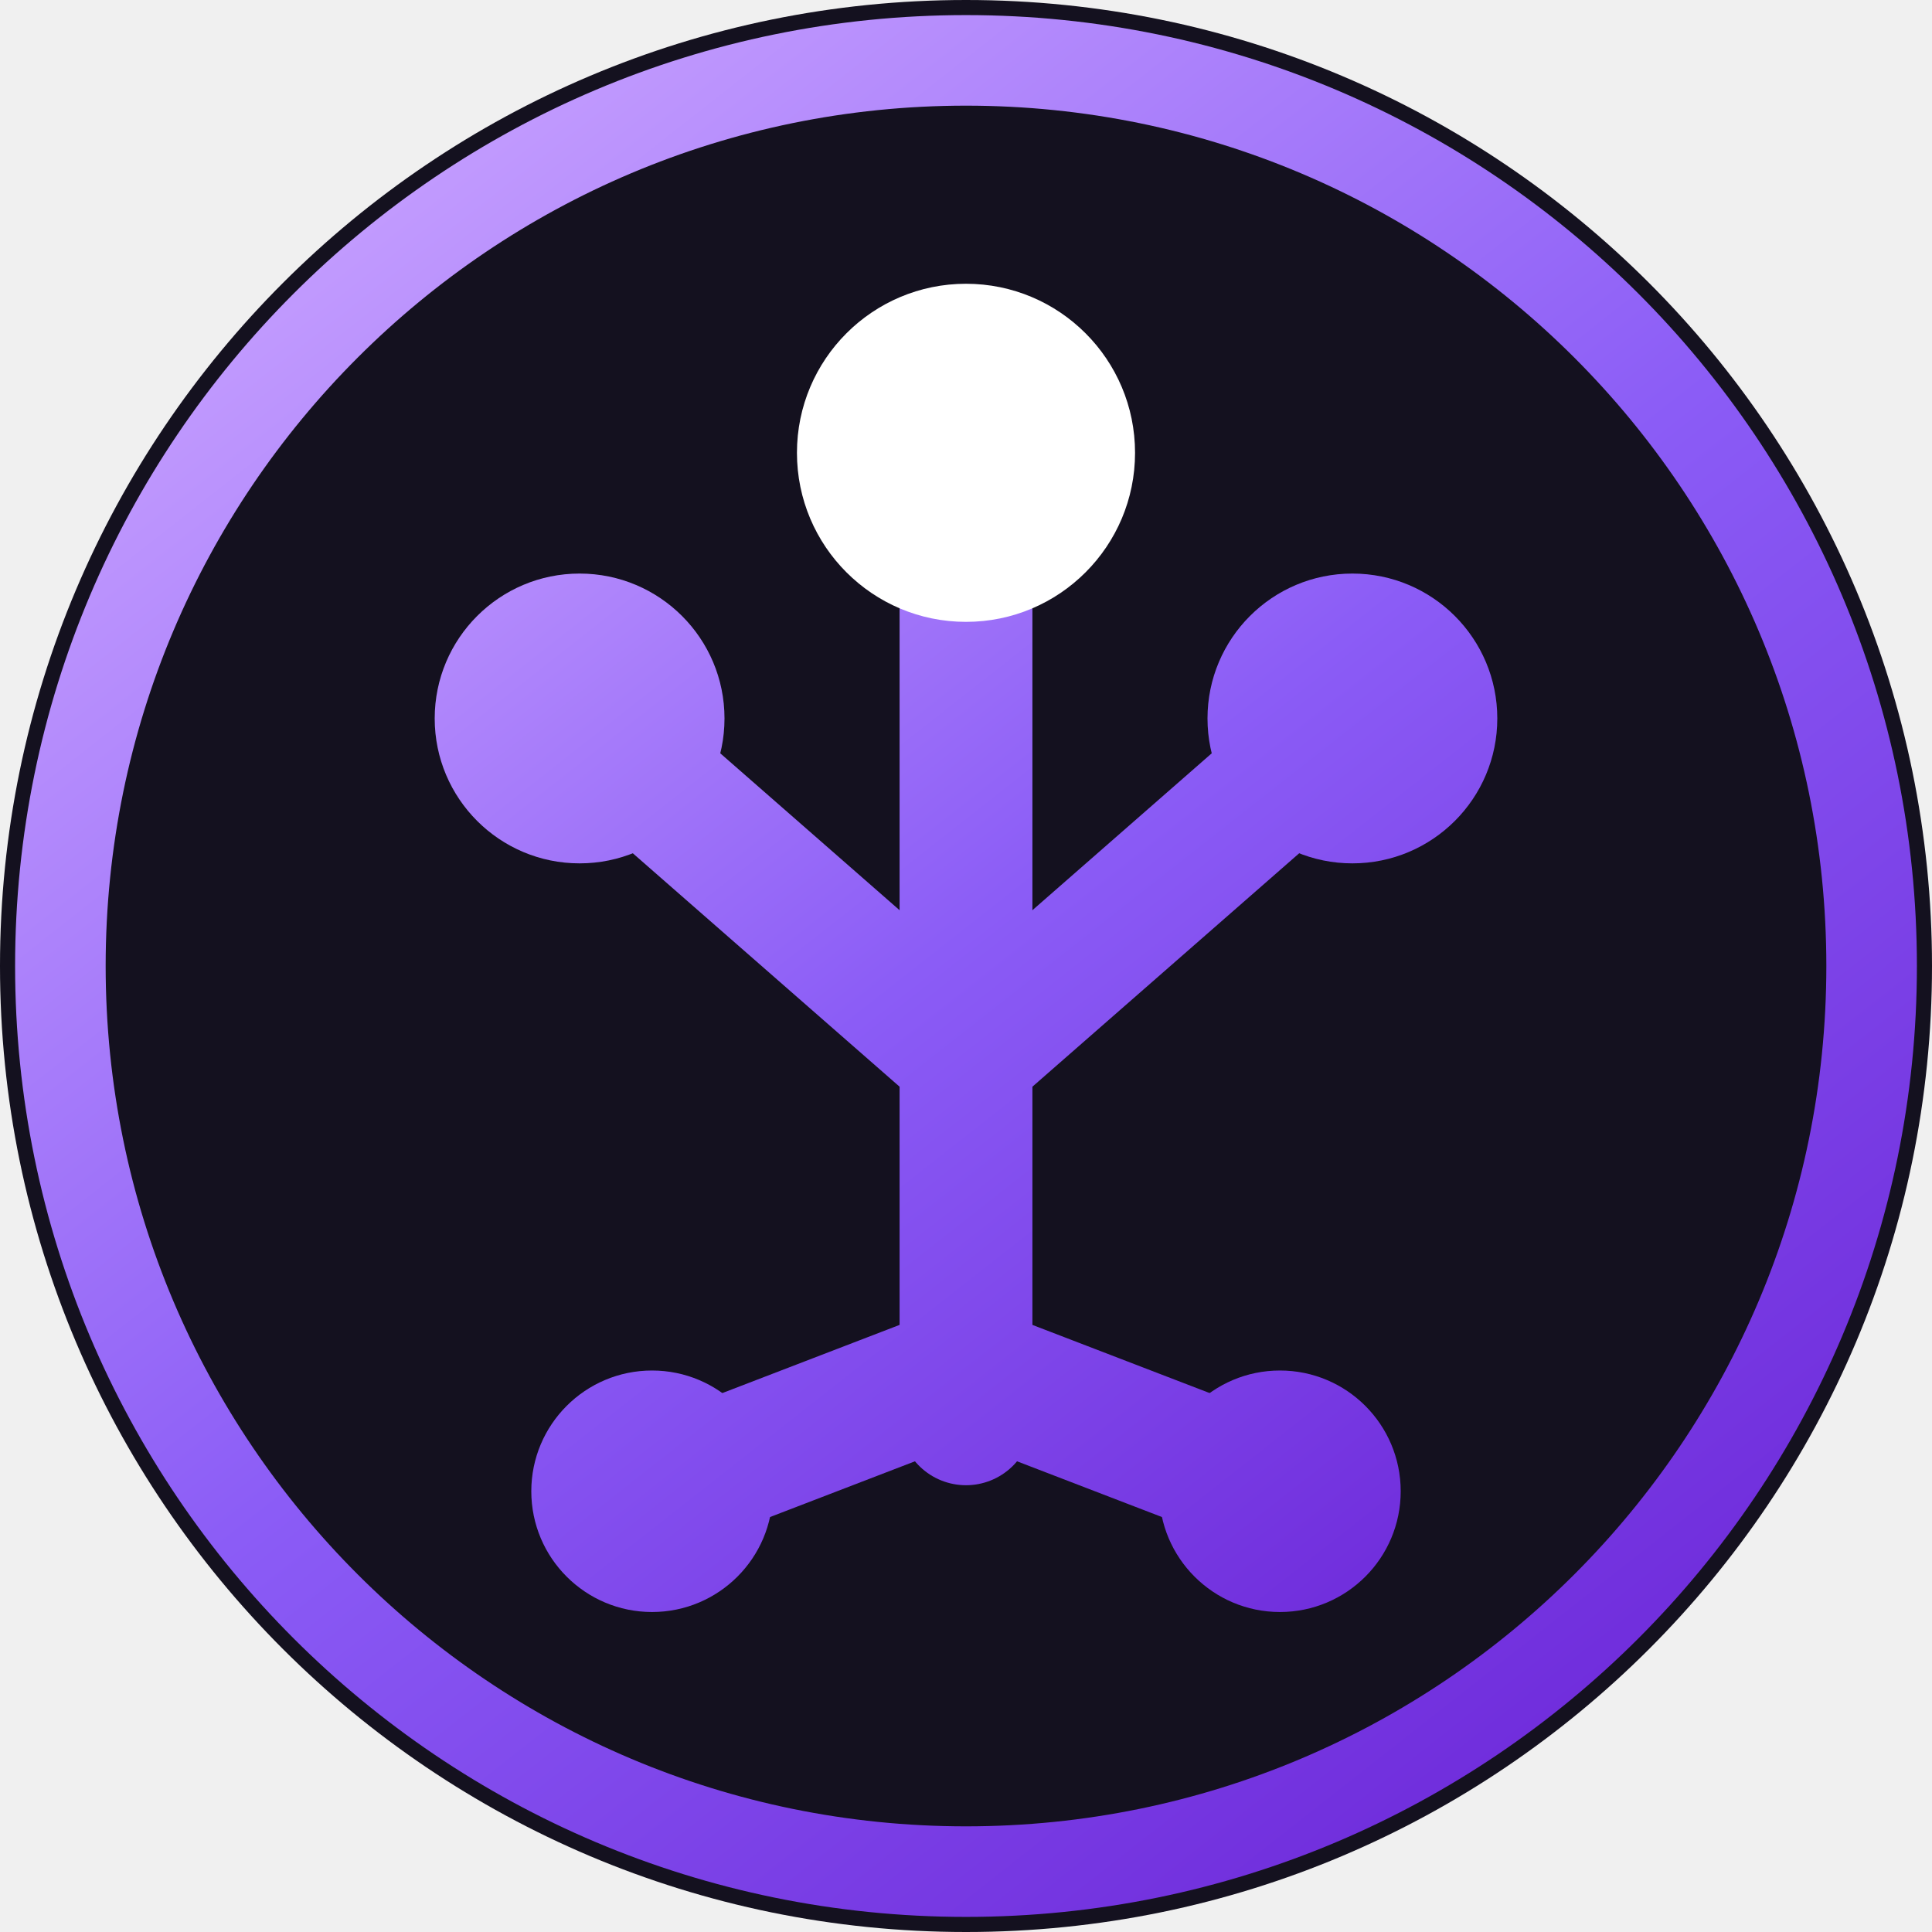
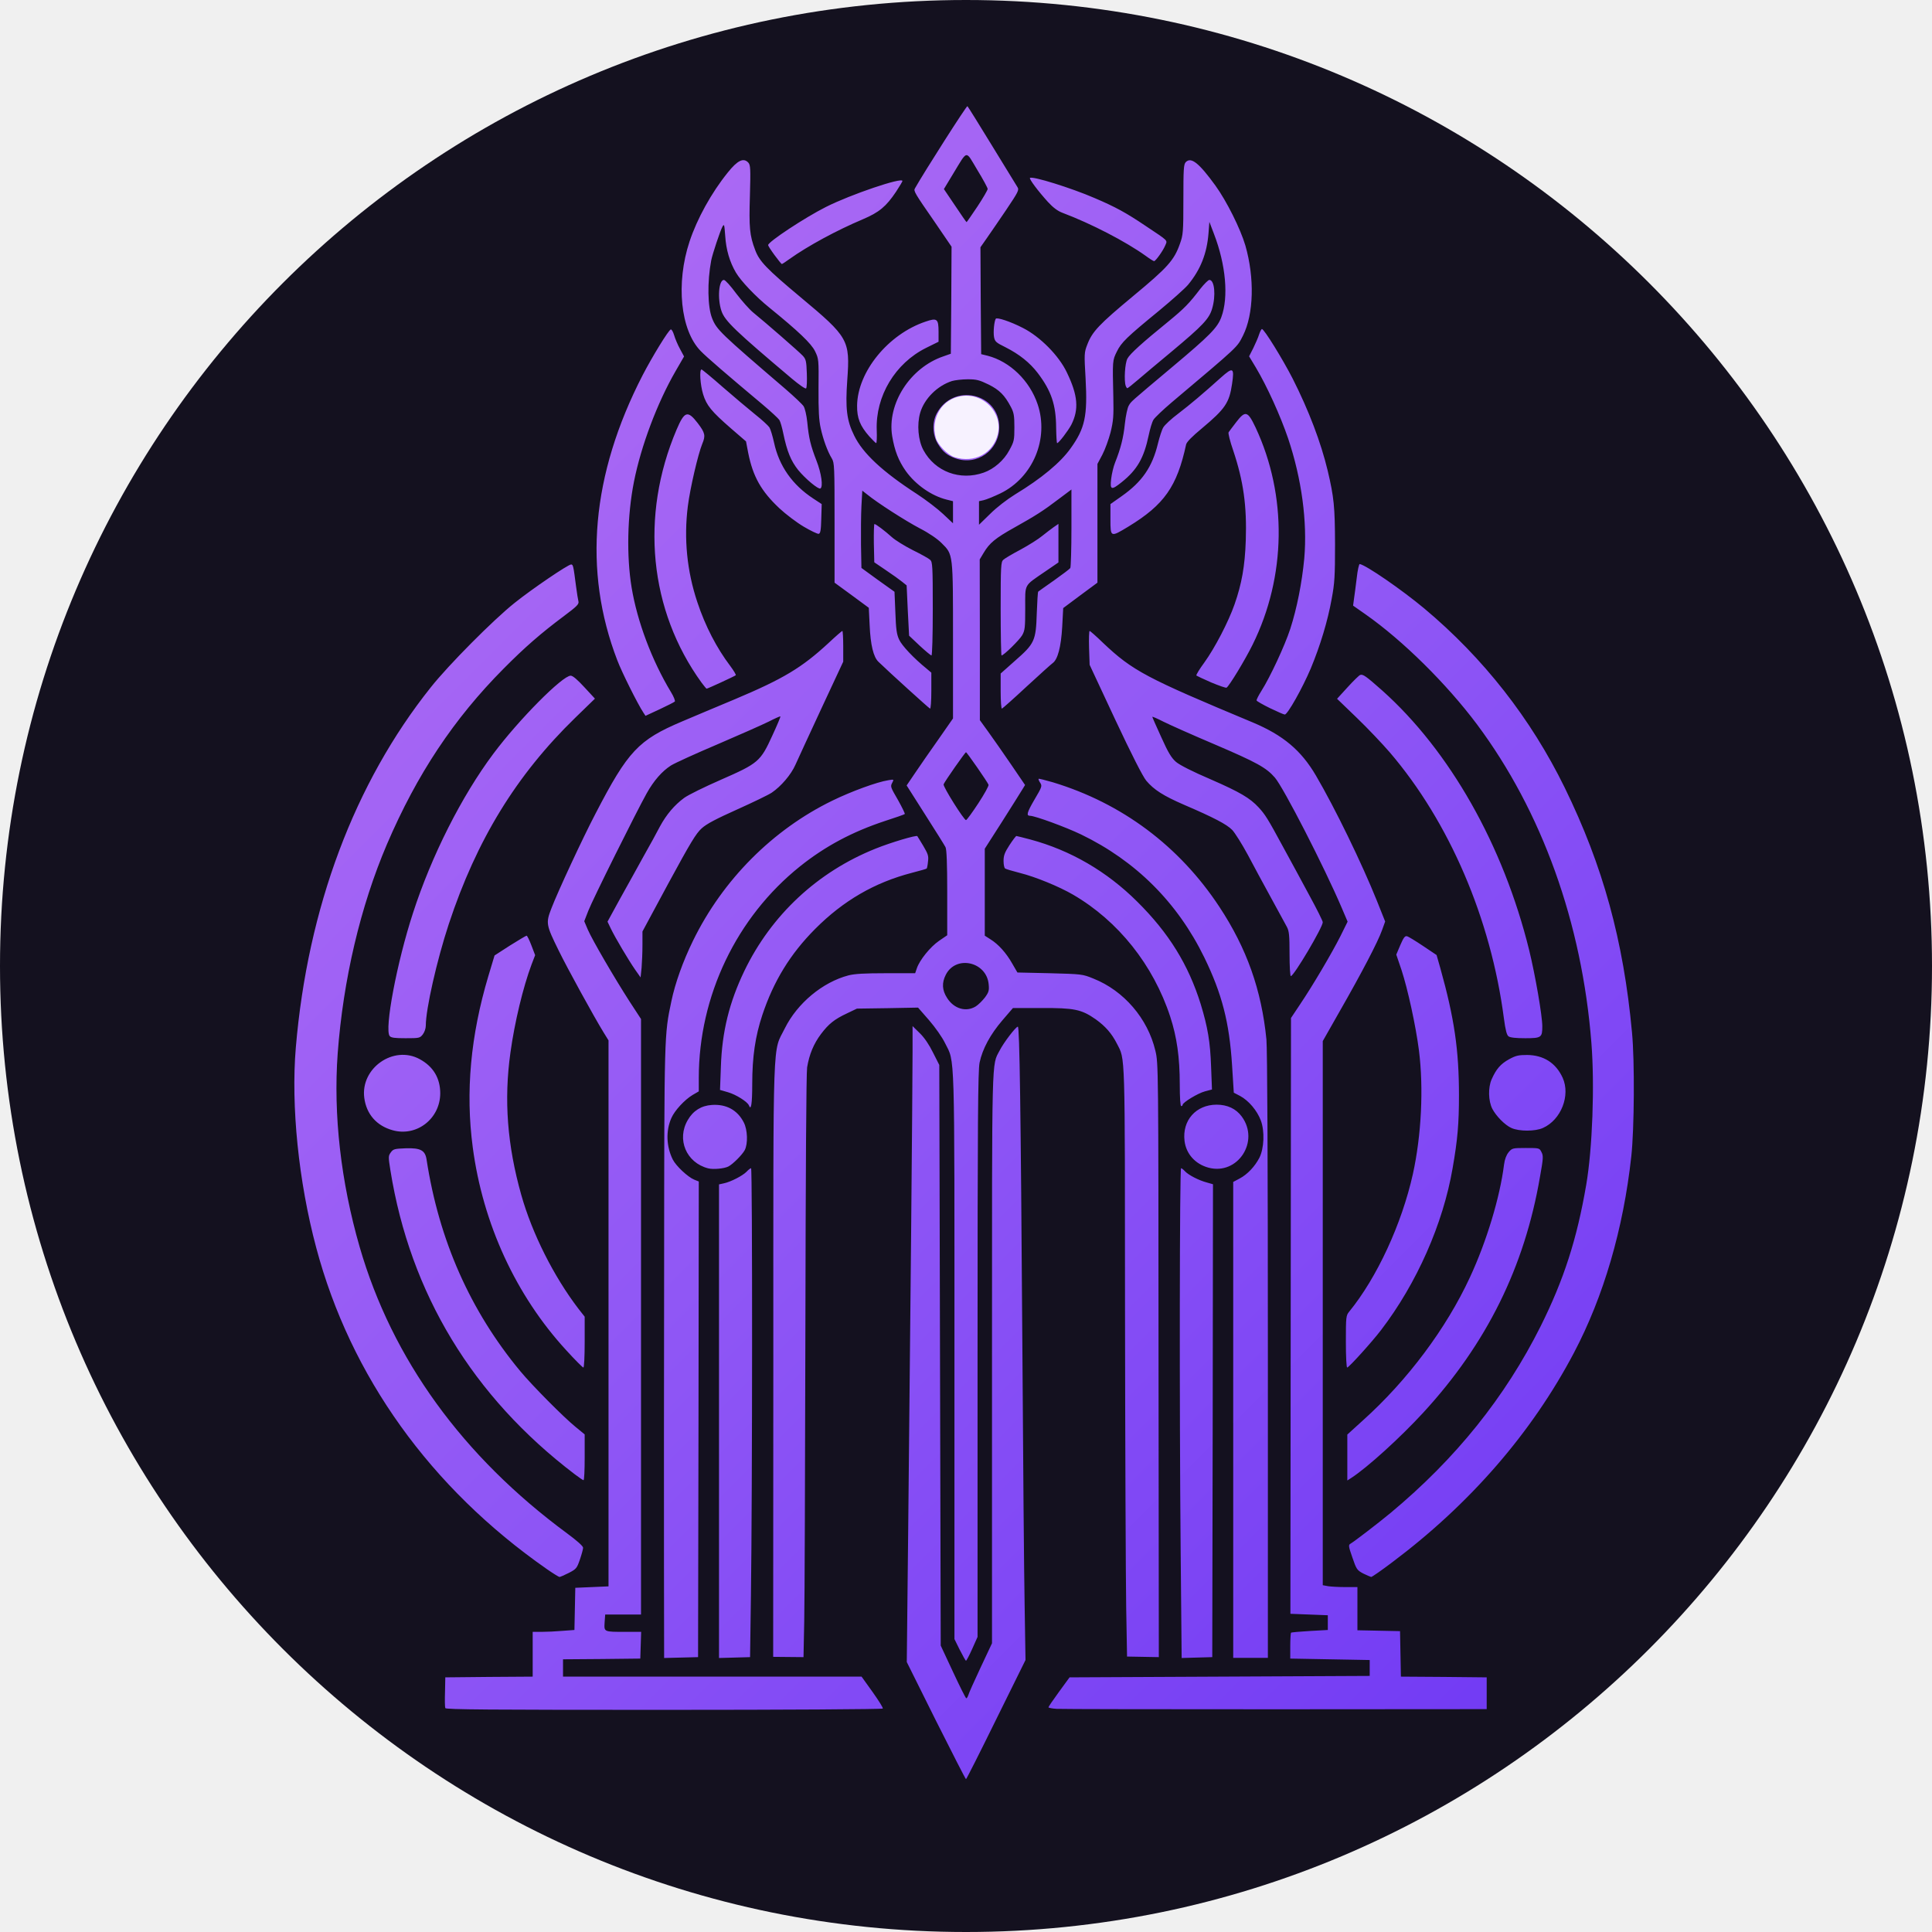
<svg xmlns="http://www.w3.org/2000/svg" viewBox="0 0 64 64" width="64" height="64">
-   <defs>
-     <linearGradient id="g" x1="10" y1="4" x2="54" y2="60" gradientUnits="userSpaceOnUse">
-       <stop offset="0" stop-color="#c8a2ff" />
-       <stop offset=".5" stop-color="#8b5cf6" />
-       <stop offset="1" stop-color="#6d28d9" />
-     </linearGradient>
-   </defs>
  <circle cx="32" cy="32" r="32" fill="#14111f" />
-   <circle cx="32" cy="32" r="30" fill="none" stroke="url(#g)" stroke-width="3" />
-   <g transform="translate(6.4 5.4) scale(.8)">
-     <g fill="none" stroke="url(#g)" stroke-width="5.5" stroke-linecap="round" stroke-linejoin="round">
-       <path d="M32 13V52" />
-       <path d="M32 37L16 23" />
-       <path d="M32 37L48 23" />
-       <path d="M32 50L19 55" />
-       <path d="M32 50L45 55" />
-     </g>
-     <circle cx="16" cy="23" r="6" fill="url(#g)" />
-     <circle cx="48" cy="23" r="6" fill="url(#g)" />
-     <circle cx="19" cy="55" r="5" fill="url(#g)" />
-     <circle cx="45" cy="55" r="5" fill="url(#g)" />
-     <circle cx="32" cy="12" r="7" fill="#ffffff" />
-   </g>
+   <svg x="2" y="2" width="60" height="60" viewBox="0 0 1254 1254">
+     <defs>
+       <linearGradient id="g" x1="0" y1="0" x2="1254" y2="1254" gradientUnits="userSpaceOnUse">
+         <stop offset="0.1" stop-color="#b46ff4" />
+         <stop offset="0.5" stop-color="#9158f5" />
+         <stop offset="0.9" stop-color="#6e37f4" />
+       </linearGradient>
+     </defs>
+     <path d="M606.2 1149.5L586.0 1108.9L587.0 1015.2C588.3 894.1 590.0 709.6 590.0 686.5L590.0 668.6L595.0 673.5C598.2 676.6 601.5 681.5 604.2 687.0L608.5 695.5L609.0 896.5L609.5 1097.5L618.0 1115.7C622.7 1125.8 626.8 1134.0 627.2 1134.0C627.6 1134.0 628.2 1133.0 628.6 1131.8C628.9 1130.5 632.8 1121.9 637.1 1112.7L645.0 1095.9L645.0 898.2C645.0 684.9 644.7 696.2 650.3 685.5C653.1 680.0 661.5 669.0 662.9 669.0C664.1 669.0 664.9 724.9 666.0 886.5C666.5 966.8 667.2 1049.4 667.6 1070.0L668.2 1107.5L647.8 1148.8C636.7 1171.4 627.3 1190.0 627.0 1190.0C626.7 1190.0 617.4 1171.8 606.2 1149.5ZM266.5 1140.8C266.2 1140.1 266.1 1135.0 266.3 1129.5L266.5 1119.5L296.8 1119.2L327.0 1119.0L327.0 1103.5L327.0 1088.0L333.2 1088.0C336.7 1088.0 343.2 1087.7 347.7 1087.3L355.9 1086.7L356.2 1072.1L356.5 1057.5L368.0 1057.0L379.5 1056.5L379.5 867.5L379.5 678.5L376.1 673.0C369.4 662.1 350.8 628.2 345.0 616.3C336.2 598.4 336.0 597.3 340.0 587.0C344.4 575.5 361.5 538.7 370.5 521.5C393.0 478.1 400.2 470.5 430.4 457.7C438.1 454.4 454.6 447.5 467.0 442.3C500.7 428.1 513.4 420.4 531.7 403.5C536.7 398.8 541.1 395.0 541.4 395.0C541.7 395.0 542.0 399.8 542.0 405.7L542.0 416.3L526.8 448.9C518.5 466.8 510.4 484.3 508.9 487.7C505.9 494.5 499.0 502.6 492.5 507.0C490.3 508.5 479.5 513.7 468.6 518.6C453.9 525.2 447.4 528.6 444.0 531.7C440.1 535.2 436.3 541.5 421.1 569.5L403.0 603.1L403.0 612.3C403.0 617.4 402.7 624.5 402.4 628.2L401.7 634.9L397.9 629.5C393.4 623.0 384.1 607.4 381.0 600.9L378.8 596.3L387.5 580.4C392.4 571.7 399.7 558.4 403.8 551.0C408.0 543.6 413.1 534.3 415.1 530.4C419.6 522.1 425.2 515.5 431.9 510.6C434.6 508.6 446.0 503.0 457.2 498.1C483.2 486.7 484.7 485.5 492.9 467.5C496.2 460.4 498.7 454.4 498.5 454.2C498.3 454.0 494.7 455.6 490.4 457.8C486.0 460.0 470.1 467.0 455.0 473.5C439.9 479.9 425.4 486.5 422.7 488.2C416.6 492.1 410.8 498.7 405.9 507.5C399.0 519.8 368.4 581.2 365.5 588.8L362.7 596.0L365.2 601.9C368.4 609.2 383.6 635.3 394.1 651.6L402.0 663.7L402.0 869.8L402.0 1076.0L389.6 1076.0L377.2 1076.0L376.8 1081.5C376.4 1088.1 376.2 1088.0 391.3 1088.0L402.1 1088.0L401.8 1097.2L401.5 1106.5L374.8 1106.8L348.0 1107.0L348.0 1113.0L348.0 1119.0L451.3 1119.0L554.7 1119.0L562.3 1129.6C566.5 1135.5 569.7 1140.6 569.4 1141.1C569.2 1141.6 501.0 1142.0 417.9 1142.0C297.0 1142.0 266.9 1141.8 266.5 1140.8ZM689.8 1141.3C686.6 1141.1 684.0 1140.6 684.1 1140.2C684.1 1139.8 687.4 1135.0 691.4 1129.5L698.7 1119.5L802.6 1119.0L906.5 1118.5L906.5 1113.0L906.5 1107.5L879.0 1107.0L851.5 1106.5L851.5 1097.8C851.5 1093.0 851.8 1088.9 852.0 1088.6C852.3 1088.3 858.2 1087.8 865.0 1087.4L877.5 1086.7L877.5 1081.6L877.5 1076.5L864.5 1076.0L851.6 1075.5L851.8 869.2L852.0 663.0L858.2 653.7C867.1 640.5 880.3 618.1 886.2 606.4L891.2 596.3L887.2 586.9C875.1 558.5 846.7 503.2 840.8 496.5C834.8 489.6 828.2 486.0 799.0 473.5C783.9 467.1 768.0 460.0 763.8 457.9C759.5 455.7 756.0 454.2 756.0 454.5C756.0 454.8 758.8 461.2 762.2 468.6C767.0 479.3 769.2 482.9 772.4 485.7C775.0 487.9 783.8 492.4 796.7 497.9C816.6 506.6 823.6 510.7 829.6 517.2C834.1 522.1 835.8 524.7 846.5 544.5C851.9 554.4 860.3 569.8 865.1 578.8C870.0 587.8 874.0 595.8 874.0 596.7C874.0 600.2 854.0 634.0 851.9 634.0C851.4 634.0 851.0 627.1 851.0 618.7C851.0 605.8 850.7 602.9 849.2 600.0C848.2 598.1 843.3 589.1 838.3 580.0C833.3 570.9 826.0 557.4 822.1 550.0C818.1 542.6 813.2 534.8 811.3 532.8C807.5 528.9 798.5 524.2 778.0 515.4C763.7 509.2 757.1 505.0 751.8 498.7C749.4 495.8 741.7 480.7 730.3 456.4L712.6 418.5L712.2 406.8C712.0 400.3 712.2 395.0 712.6 395.0C712.9 395.0 717.2 398.7 721.9 403.3C742.4 422.7 751.8 427.6 825.6 458.4C846.5 467.2 859.0 477.6 869.3 495.2C882.5 517.7 901.1 556.0 911.5 581.9L917.2 596.2L915.0 602.3C912.1 610.4 901.2 631.3 886.1 657.7L874.0 679.0L874.0 867.4L874.0 1055.7L877.8 1056.4C879.8 1056.7 885.2 1057.0 889.8 1057.0L898.0 1057.0L898.0 1072.0L898.0 1086.9L912.8 1087.2L927.5 1087.5L927.8 1103.2L928.1 1119.0L957.8 1119.2L987.5 1119.5L987.5 1130.5L987.5 1141.5L841.5 1141.6C761.2 1141.6 692.9 1141.5 689.8 1141.3ZM622.7 1100.5L619.0 1093.0L619.0 897.2C619.0 680.9 619.4 694.3 612.5 680.4C610.5 676.3 605.8 669.6 601.4 664.5L593.8 655.8L572.6 656.2L551.5 656.5L544.8 659.7C535.8 663.9 531.9 667.1 526.6 674.1C521.5 680.9 518.5 688.2 517.0 697.2C516.4 701.2 516.0 768.7 515.8 880.0C515.6 977.1 515.3 1067.5 515.0 1081.0L514.5 1105.5L504.0 1105.4L493.5 1105.3L493.6 899.9C493.6 668.3 493.0 687.6 501.6 670.1C510.2 652.8 527.7 638.2 545.6 633.5C549.9 632.4 556.7 632.0 571.6 632.0L591.8 632.0L593.0 628.5C594.9 622.9 602.2 613.8 608.3 609.6L614.0 605.7L614.0 576.3C614.0 555.9 613.6 546.2 612.8 544.7C612.2 543.5 605.9 533.4 598.8 522.3L585.9 502.0L591.8 493.3C595.1 488.4 602.3 478.0 607.9 470.1L618.0 455.6L618.0 402.0C618.0 340.9 618.2 342.3 610.1 334.2C607.2 331.3 601.6 327.4 595.0 324.0C585.3 318.9 565.7 306.4 558.4 300.4L555.2 297.9L554.6 308.7C554.3 314.6 554.2 326.7 554.3 335.5L554.6 351.4L566.0 359.7L577.5 367.9L578.1 382.2C578.5 393.7 579.0 397.4 580.7 401.0C582.5 405.1 590.9 414.0 599.8 421.2L603.0 423.9L603.0 436.5C603.0 443.6 602.6 449.0 602.1 448.8C601.4 448.6 573.6 423.4 566.4 416.4C562.9 413.1 560.9 404.7 560.3 391.2L559.7 379.0L547.9 370.3L536.0 361.6L536.0 320.2C536.0 281.1 535.9 278.6 534.1 275.6C531.2 270.9 528.1 262.5 526.4 254.6C525.2 249.3 524.8 242.3 524.9 227.1C525.1 207.0 525.0 206.6 522.5 201.4C519.9 196.0 510.8 187.4 491.0 171.3C481.3 163.5 471.1 152.7 467.7 146.9C463.4 139.6 460.9 131.1 460.3 121.6C459.7 113.6 459.6 113.0 458.4 115.1C456.8 118.0 451.4 134.3 450.6 138.5C447.8 153.3 448.1 170.7 451.2 178.5C454.4 186.5 456.7 188.7 502.2 227.7C508.1 232.8 513.7 238.1 514.6 239.5C515.5 241.0 516.6 245.6 517.1 250.4C518.2 261.7 519.4 266.6 523.5 277.2C526.9 285.9 528.2 295.2 526.2 296.4C524.8 297.2 515.8 289.7 510.8 283.6C505.8 277.3 503.1 270.8 500.5 258.3C499.7 254.3 498.5 250.1 497.8 249.0C497.1 247.9 491.8 243.0 486.1 238.2C462.1 218.1 447.2 205.3 443.3 201.2C429.3 186.9 426.0 154.4 435.6 125.4C440.8 109.7 450.7 91.7 462.1 77.6C468.8 69.2 473.0 67.2 476.3 70.8C477.8 72.5 477.9 75.0 477.4 93.6C476.7 115.7 477.2 121.2 481.0 131.2C483.9 139.1 488.9 144.3 512.5 164.0C545.7 191.7 546.8 193.6 544.8 221.3C543.4 241.0 544.4 249.3 549.6 259.8C555.6 272.1 569.1 284.7 593.0 300.2C599.3 304.3 607.5 310.6 611.2 314.1L618.0 320.5L618.0 312.9L618.0 305.2L613.6 304.1C603.1 301.5 592.1 293.8 585.3 284.3C580.3 277.2 577.6 270.3 575.9 260.2C572.2 237.8 588.3 212.7 611.4 204.9L616.5 203.1L616.8 166.0L617.0 129.0L605.2 111.7C591.6 92.1 590.6 90.4 591.6 88.7C597.9 77.5 627.5 31.1 628.0 31.7C628.4 32.1 636.1 44.4 645.0 59.0C653.9 73.6 661.9 86.5 662.6 87.7C663.9 89.7 663.3 90.9 654.7 103.7C649.5 111.3 643.5 120.2 641.2 123.4L637.0 129.4L637.2 166.4L637.5 203.4L642.0 204.5C657.4 208.5 671.1 221.7 676.6 238.1C684.6 261.9 673.4 288.8 650.8 299.8C646.2 302.0 641.0 304.1 639.2 304.5L636.0 305.2L636.0 313.3L636.0 321.5L643.8 313.9C648.2 309.5 655.5 303.9 661.0 300.5C679.3 289.4 692.5 278.4 699.5 268.5C709.4 254.7 711.2 246.2 709.8 220.4C708.8 203.2 708.8 202.3 711.0 196.7C714.4 187.8 719.1 182.8 742.7 163.2C766.6 143.4 771.1 138.4 775.1 127.0C777.3 120.9 777.5 119.0 777.5 96.3C777.5 75.0 777.7 71.9 779.2 70.4C782.9 66.7 788.3 71.0 799.7 86.7C807.5 97.5 817.0 116.6 820.4 128.1C826.9 150.7 826.2 175.7 818.8 190.5C814.5 198.9 816.7 196.9 769.4 236.8C763.4 241.9 757.7 247.3 756.8 248.8C755.8 250.4 754.4 255.2 753.5 259.5C750.2 275.3 745.5 283.5 734.7 292.1C727.6 297.8 726.6 297.4 727.5 289.8C727.9 286.3 729.1 281.2 730.2 278.5C734.1 268.7 736.0 261.3 737.0 251.5C737.6 246.0 738.8 240.4 739.7 239.0C741.5 236.0 739.9 237.4 769.3 212.7C795.9 190.4 801.1 185.1 803.8 177.7C808.9 163.9 806.9 141.5 798.7 120.2L795.5 111.8L794.9 119.7C793.8 133.7 789.4 144.9 780.7 155.4C778.5 158.0 769.5 166.0 760.8 173.2C738.2 191.7 734.5 195.3 731.4 201.7C728.4 207.8 728.4 207.8 729.0 233.0C729.3 246.5 729.0 249.6 727.1 257.5C725.8 262.4 723.3 269.4 721.4 273.0L718.0 279.4L718.0 320.5L718.0 361.6L706.1 370.4L694.3 379.2L693.6 392.3C692.8 406.2 690.5 414.8 687.0 417.3C686.0 418.0 677.9 425.3 669.0 433.5C660.1 441.8 652.4 448.6 651.9 448.8C651.4 449.0 651.0 444.0 651.0 436.8L651.0 424.5L660.9 415.7C674.5 403.8 675.4 401.9 676.0 382.8C676.3 374.8 676.7 368.0 677.0 367.8C677.3 367.6 682.2 364.0 688.0 360.0C693.8 355.9 698.8 352.1 699.2 351.5C699.6 351.0 700.0 338.5 700.0 323.8L700.0 297.1L691.2 303.7C680.3 312.0 675.2 315.2 660.4 323.5C647.3 330.8 643.2 334.2 639.2 341.0L636.5 345.5L636.6 401.1L636.6 456.8L642.6 465.1C645.9 469.7 653.0 479.8 658.3 487.6L667.9 501.7L665.8 505.1C664.7 507.0 658.4 516.9 651.9 527.2L640.0 545.8L640.0 575.9L640.0 606.0L643.9 608.5C649.4 611.9 654.9 618.0 659.0 625.3L662.6 631.5L685.0 632.0C707.2 632.6 707.6 632.6 715.2 635.7C736.3 644.1 752.8 663.3 758.1 685.6C760.2 694.4 760.2 695.1 760.3 899.9L760.5 1105.5L749.5 1105.3L738.5 1105.1L737.9 1070.8C737.6 1051.9 737.2 960.2 737.1 866.9C737.0 682.5 737.3 692.3 731.5 680.8C727.9 673.7 723.5 668.7 716.8 663.9C706.9 657.0 702.0 656.0 679.2 656.1L659.5 656.1L652.2 664.6C643.8 674.4 638.4 684.4 636.4 693.9C635.3 699.4 635.0 732.1 635.0 896.0L635.0 1091.5L631.3 1099.8C629.3 1104.3 627.3 1108.0 627.0 1108.0C626.7 1108.0 624.8 1104.6 622.7 1100.5ZM417.9 1043.8C417.8 1009.5 417.9 914.5 418.0 832.5C418.1 674.1 418.1 674.6 423.0 651.5C425.6 638.9 431.1 623.6 438.0 609.5C458.6 567.3 493.2 532.6 534.5 512.5C547.6 506.1 565.4 499.6 573.1 498.4C577.0 497.7 577.2 497.8 576.1 499.8C574.5 502.8 574.5 502.7 580.1 512.4C582.8 517.3 584.9 521.5 584.6 521.8C584.3 522.1 578.1 524.3 570.9 526.6C548.2 534.1 529.5 544.1 512.1 558.0C468.1 593.2 442.0 647.8 442.0 704.5L442.0 713.8L437.7 716.3C432.2 719.6 425.3 727.0 423.0 732.3C419.1 741.1 419.5 752.0 424.0 761.0C426.2 765.4 434.4 773.1 438.8 774.9L442.0 776.2L441.8 940.9L441.5 1105.5L429.8 1105.8L418.0 1106.1L417.9 1043.8ZM456.0 942.1L456.0 778.2L459.2 777.5C464.1 776.5 472.4 772.2 475.1 769.4C476.3 768.1 477.7 767.0 478.2 767.0C479.2 767.0 479.1 992.5 478.1 1063.0L477.5 1105.5L466.8 1105.8L456.0 1106.1L456.0 942.1ZM775.6 1030.3C774.7 930.1 774.9 767.0 775.9 767.0C776.3 767.0 777.5 767.9 778.6 769.1C781.0 771.7 788.1 775.4 793.8 776.9L798.0 778.1L797.8 941.8L797.5 1105.5L786.9 1105.8L776.3 1106.1L775.6 1030.3ZM812.0 941.2L812.0 776.5L816.5 774.1C821.8 771.3 827.0 765.8 830.1 759.8C833.4 753.4 833.9 741.3 831.1 733.9C828.5 727.0 822.7 720.2 816.8 717.0L812.4 714.7L811.2 695.6C809.3 665.9 804.2 646.2 792.0 621.1C773.4 583.0 744.5 554.2 706.6 535.9C696.0 530.8 674.7 523.0 671.3 523.0C668.6 523.0 669.2 520.7 674.4 511.8C679.6 503.0 679.8 502.4 678.4 500.2C677.5 498.9 677.0 497.6 677.3 497.4C677.5 497.2 681.9 498.3 687.1 499.8C735.0 514.3 774.7 544.0 802.4 586.0C821.4 614.8 831.6 643.6 835.0 677.9C835.6 684.6 836.0 761.9 836.0 897.1L836.0 1106.0L824.0 1106.0L812.0 1106.0L812.0 941.2ZM336.6 1044.4C256.2 988.3 200.8 911.0 177.1 821.9C164.9 776.2 159.6 724.0 163.0 683.5C171.2 586.7 203.6 500.3 256.5 434.0C268.8 418.5 299.8 387.3 314.5 375.6C326.6 365.9 351.5 349.0 353.6 349.0C355.0 349.0 355.2 350.0 357.0 364.0C357.6 368.7 358.4 373.5 358.7 374.7C359.1 376.5 357.5 378.1 348.8 384.6C332.6 396.7 321.6 406.3 307.0 421.0C272.4 455.8 246.9 494.2 226.1 542.7C207.7 585.8 195.8 636.5 192.0 687.5C188.9 730.0 194.2 776.4 207.2 821.5C229.7 899.2 278.5 966.5 350.8 1019.8C357.7 1024.9 362.0 1028.7 361.9 1029.8C361.9 1030.7 360.9 1034.4 359.7 1037.9C357.6 1044.0 357.2 1044.5 352.0 1047.2C349.0 1048.7 346.1 1050.0 345.5 1050.0C345.0 1049.9 341.0 1047.5 336.6 1044.4ZM902.0 1047.6C897.7 1045.3 897.3 1044.7 894.5 1036.5C891.7 1028.5 891.7 1027.8 893.3 1026.9C896.0 1025.3 911.7 1013.3 920.9 1005.7C966.1 968.1 1000.3 925.5 1024.9 876.3C1040.9 844.2 1050.0 816.0 1056.4 778.5C1060.7 753.5 1062.3 709.7 1060.0 680.4C1053.5 597.1 1025.7 519.9 980.7 459.6C959.7 431.6 929.5 401.7 903.7 383.6L895.0 377.5L895.6 373.0C896.0 370.5 896.8 364.0 897.5 358.5C898.1 352.9 899.1 348.6 899.6 348.7C904.2 349.6 928.6 366.4 944.2 379.4C985.1 413.6 1018.1 455.7 1041.5 503.5C1068.0 557.7 1082.2 609.3 1088.1 673.0C1090.0 692.7 1089.7 739.9 1087.6 758.9C1082.1 809.1 1068.4 855.9 1047.9 894.8C1018.7 950.2 976.0 999.4 922.0 1039.9C914.6 1045.5 908.1 1050.0 907.5 1050.0C907.0 1049.9 904.5 1048.8 902.0 1047.6ZM356.0 978.8C285.4 925.1 242.2 853.7 228.5 768.5C227.0 759.0 227.0 758.5 228.8 756.0C230.5 753.7 231.4 753.5 239.2 753.2C249.3 752.9 252.5 754.6 253.5 760.8C262.1 816.9 283.8 865.8 318.4 907.5C326.8 917.6 348.5 939.5 356.8 946.2L363.0 951.3L363.0 967.2C363.0 975.9 362.7 983.0 362.2 983.0C361.8 983.0 359.0 981.1 356.0 978.8ZM891.0 967.3L891.0 951.4L901.9 941.5C932.6 913.9 959.5 878.0 975.9 842.5C987.4 817.8 996.7 787.0 999.5 764.5C1000.0 760.7 1001.1 757.9 1002.7 755.9C1005.1 753.1 1005.4 753.0 1014.6 753.0C1023.9 753.0 1024.0 753.0 1025.4 755.8C1026.8 758.4 1026.7 760.1 1024.4 772.9C1013.7 835.5 987.4 888.6 943.6 936.2C927.7 953.5 904.9 974.2 893.8 981.4L891.0 983.2L891.0 967.3ZM350.2 893.0C315.4 855.1 292.5 805.5 285.5 752.5C280.4 714.2 284.0 675.2 296.3 634.0L300.6 619.7L311.3 612.8C317.2 609.1 322.4 606.0 322.8 606.0C323.2 606.0 324.7 609.0 326.1 612.7L328.7 619.5L326.2 626.0C320.4 641.5 314.5 665.9 311.6 686.9C307.0 719.8 309.4 751.1 319.1 785.5C326.7 812.4 341.6 841.9 358.6 864.2L363.0 869.8L363.0 887.4C363.0 897.6 362.6 905.0 362.1 905.0C361.6 905.0 356.2 899.6 350.2 893.0ZM890.0 887.1C890.0 869.9 890.1 869.0 892.3 866.3C911.5 842.8 928.7 805.6 936.4 771.0C942.3 744.2 943.9 711.6 940.6 685.5C938.4 668.3 932.8 642.8 928.5 629.7L924.9 619.1L927.7 612.5C929.9 607.4 930.9 606.0 932.3 606.4C933.3 606.6 938.3 609.7 943.4 613.1L952.8 619.4L955.4 628.5C965.1 663.2 968.3 685.1 968.3 716.5C968.3 736.0 967.4 747.0 963.9 767.0C957.3 805.5 939.1 846.7 914.4 879.0C908.4 886.9 892.1 905.0 890.9 905.0C890.4 905.0 890.0 897.6 890.0 887.1ZM448.5 767.1C433.3 763.2 426.5 747.0 434.4 733.6C438.1 727.2 443.7 723.7 451.0 723.2C461.0 722.5 468.8 726.7 473.2 735.4C475.8 740.5 476.1 750.1 473.8 754.5C472.0 757.8 465.6 764.2 462.5 765.8C459.6 767.3 452.0 768.0 448.5 767.1ZM794.8 766.6C785.7 764.1 779.4 757.1 778.3 748.1C776.6 733.9 786.2 723.1 800.4 723.0C808.0 723.0 813.9 725.8 817.9 731.2C830.6 748.4 815.1 772.1 794.8 766.6ZM230.0 740.7C218.9 737.6 211.9 729.6 210.4 718.3C207.7 697.7 230.7 681.6 248.8 691.5C258.2 696.6 263.0 704.7 263.0 715.2C262.9 732.8 246.6 745.4 230.0 740.7ZM1004.5 739.1C1000.1 737.1 994.1 731.0 991.4 725.9C988.6 720.4 988.4 711.2 990.9 705.5C994.1 698.3 997.1 694.8 1003.1 691.5C1007.7 689.0 1009.6 688.6 1015.5 688.6C1026.9 688.7 1035.4 694.1 1040.1 704.4C1045.6 716.6 1039.0 733.5 1026.5 739.1C1021.1 741.6 1009.9 741.6 1004.5 739.1ZM476.7 723.5C475.7 721.0 467.8 716.0 462.2 714.4L456.7 712.8L457.3 696.6C458.1 672.4 463.1 652.2 473.5 630.5C492.2 591.7 524.2 561.8 564.5 545.7C574.9 541.5 592.7 536.2 593.3 537.1C593.5 537.3 595.3 540.4 597.4 543.8C600.7 549.4 601.2 550.8 600.7 554.6C600.5 557.1 600.0 559.3 599.8 559.5C599.6 559.8 594.9 561.1 589.5 562.5C563.7 569.2 542.0 581.8 522.5 601.4C505.3 618.7 493.8 637.5 486.0 660.9C481.1 675.7 479.0 689.8 479.0 708.8C479.0 722.4 478.2 727.5 476.7 723.5ZM775.0 708.9C775.0 690.3 773.0 676.2 768.4 662.1C756.7 626.3 732.4 595.8 701.1 577.6C691.5 572.0 674.9 565.2 664.4 562.6C659.3 561.3 654.6 559.9 654.1 559.5C653.5 559.2 653.0 556.8 653.0 554.3C653.0 550.5 653.8 548.4 657.1 543.3C659.4 539.8 661.5 537.0 661.9 537.0C662.2 537.0 666.6 538.1 671.5 539.4C699.4 546.9 724.5 561.5 745.6 582.5C767.4 604.1 781.0 626.1 789.5 653.4C794.4 669.5 796.1 679.5 796.7 697.0L797.3 712.5L792.4 713.8C787.5 715.1 777.0 721.5 777.0 723.1C777.0 723.6 776.5 724.0 776.0 724.0C775.4 724.0 775.0 718.3 775.0 708.9ZM228.0 675.5C224.2 670.9 233.0 624.4 244.1 590.4C256.9 550.8 277.8 509.4 299.8 480.0C317.5 456.3 347.6 426.0 353.3 426.0C354.8 426.0 358.0 428.8 362.8 434.0L370.1 441.9L356.4 455.2C315.7 494.8 288.2 539.6 268.9 598.0C260.6 623.2 253.0 656.9 253.0 668.2C253.0 670.3 252.1 672.8 250.9 674.4C248.9 676.9 248.5 677.0 239.0 677.0C231.5 677.0 229.0 676.7 228.0 675.5ZM1002.6 675.7C1001.4 674.8 1000.5 671.5 999.4 663.2C990.4 594.3 961.6 527.2 920.4 479.1C915.4 473.3 905.2 462.5 897.6 455.2L883.9 442.0L891.2 434.0C895.2 429.6 899.1 425.8 899.9 425.5C901.8 424.8 903.8 426.2 915.1 436.2C961.9 478.0 999.0 543.4 1016.9 616.0C1021.1 633.2 1026.0 661.4 1026.0 668.8C1026.0 676.5 1025.3 677.0 1014.2 677.0C1007.8 677.0 1003.8 676.6 1002.6 675.7ZM633.7 655.0C635.5 653.9 638.3 651.1 640.1 648.8C642.8 645.1 643.1 643.9 642.7 639.7C641.3 624.0 620.0 619.2 613.0 633.1C610.2 638.6 610.4 643.7 613.9 649.1C618.6 656.6 627.0 659.1 633.7 655.0ZM635.5 514.4C639.7 508.0 642.9 502.2 642.6 501.5C641.9 499.6 627.6 479.0 627.0 479.0C626.4 479.0 612.2 499.3 611.5 501.2C610.9 502.7 625.6 526.0 627.0 526.0C627.5 526.0 631.3 520.8 635.5 514.4ZM403.6 451.5C399.7 445.6 388.7 423.6 385.6 415.4C361.7 353.4 367.6 286.9 403.1 218.0C409.9 204.9 421.0 186.8 422.6 186.3C423.2 186.1 424.2 187.9 424.9 190.2C425.6 192.6 427.4 196.9 429.0 199.8L431.8 205.0L425.9 215.2C413.2 237.2 402.0 267.0 397.1 291.8C392.5 315.1 391.9 343.2 395.5 365.0C399.4 388.5 409.5 415.4 422.7 437.3C424.7 440.5 425.8 443.5 425.4 443.9C424.9 444.4 420.1 446.8 414.8 449.3L405.1 453.8L403.6 451.5ZM837.5 448.5C832.6 446.1 828.4 443.7 828.2 443.2C828.0 442.6 829.6 439.6 831.6 436.4C837.5 427.1 847.7 405.3 851.5 393.6C856.1 379.4 859.6 361.7 861.2 344.8C863.4 319.4 859.4 289.7 850.0 261.7C844.6 245.9 835.5 225.8 827.7 212.7L823.0 204.9L825.9 199.2C827.4 196.1 829.3 191.8 829.9 189.8C830.6 187.7 831.5 186.0 831.9 186.0C833.4 186.0 846.3 206.9 853.2 220.4C864.3 242.3 872.7 264.4 877.4 284.0C881.8 302.6 882.4 309.0 882.5 335.0C882.5 357.3 882.2 362.0 880.2 372.7C877.4 388.3 872.3 405.1 865.7 421.0C859.9 434.7 849.6 453.0 847.7 452.9C847.0 452.9 842.5 450.9 837.5 448.5ZM443.9 430.8C407.7 380.8 401.2 315.5 426.6 255.7C432.1 242.8 434.3 242.1 441.3 251.2C446.4 257.9 446.8 259.8 444.4 265.5C441.5 272.6 436.0 296.1 434.4 308.8C431.6 331.1 433.8 353.6 441.0 375.1C446.5 391.7 454.4 406.9 463.8 419.3C466.2 422.5 467.9 425.4 467.6 425.7C467.0 426.3 448.2 435.0 447.4 435.0C447.2 435.0 445.6 433.1 443.9 430.8ZM796.8 430.7C791.5 428.4 786.9 426.2 786.5 425.9C786.2 425.5 788.6 421.5 792.0 416.9C799.3 406.8 808.7 388.7 812.9 376.7C817.9 362.4 820.1 350.2 820.7 332.4C821.5 308.5 819.1 291.3 812.0 270.1C809.8 263.8 808.4 258.1 808.8 257.5C809.2 256.9 811.5 253.8 813.9 250.7C820.4 242.2 822.0 242.6 827.5 254.2C849.5 301.2 848.8 357.3 825.4 404.6C820.2 415.1 809.3 433.1 807.4 434.3C806.9 434.6 802.1 432.9 796.8 430.7ZM594.9 405.2L587.6 398.3L586.7 380.9L585.9 363.5L582.8 361.0C581.1 359.6 576.1 356.0 571.6 353.0L563.5 347.5L563.2 334.2C563.1 327.0 563.3 321.0 563.6 321.0C564.6 321.0 570.7 325.6 575.7 330.1C578.0 332.2 584.5 336.2 590.2 339.1C595.9 341.9 601.3 344.9 602.2 345.8C603.8 347.2 604.0 350.1 604.0 379.7C604.0 398.3 603.6 412.0 603.1 412.0C602.6 412.0 598.9 408.9 594.9 405.2ZM651.0 379.7C651.0 350.1 651.2 347.2 652.8 345.8C653.7 344.9 659.1 341.7 664.8 338.7C670.5 335.6 677.2 331.4 679.8 329.2C682.4 327.1 686.0 324.4 687.8 323.1L691.0 320.9L691.0 334.2L691.0 347.6L681.8 353.9C666.8 364.2 668.0 362.0 668.0 379.3C668.0 392.7 667.8 394.6 665.9 398.0C664.0 401.3 653.1 412.0 651.6 412.0C651.3 412.0 651.0 397.4 651.0 379.7ZM514.6 322.8C509.7 319.9 502.2 314.2 497.9 310.2C485.2 298.3 479.5 288.2 476.2 271.7L474.7 263.8L464.4 254.9C450.7 243.0 447.4 238.9 445.0 231.2C443.0 224.7 442.3 214.0 443.9 214.0C444.3 214.0 451.0 219.5 458.6 226.2C466.2 232.8 476.3 241.3 481.0 245.1C485.7 248.8 490.1 252.9 490.9 254.1C491.7 255.4 493.1 260.1 494.1 264.6C497.6 280.9 506.8 293.9 521.3 303.4L527.1 307.2L526.8 317.3C526.6 325.5 526.2 327.5 525.0 327.8C524.1 327.9 519.5 325.7 514.6 322.8ZM727.0 317.6L727.0 307.2L734.8 301.7C748.9 291.8 756.0 281.5 759.9 265.2C761.0 260.8 762.6 255.7 763.6 254.1C764.6 252.4 769.2 248.1 773.9 244.6C782.4 238.1 790.8 231.0 803.5 219.6C811.9 212.1 812.9 212.6 811.2 224.0C809.3 237.1 806.4 241.3 790.4 254.7C783.5 260.4 779.8 264.2 779.4 265.9C773.1 295.1 764.2 307.7 739.4 322.8C727.0 330.3 727.0 330.3 727.0 317.6ZM639.3 285.4C646.4 282.9 653.3 276.9 657.0 269.9C660.3 263.9 660.5 262.9 660.5 254.0C660.5 245.9 660.1 243.8 658.1 240.0C653.8 231.8 650.2 228.2 642.6 224.4C636.2 221.3 634.3 220.8 628.2 220.8C624.3 220.8 619.4 221.4 617.3 222.0C607.1 225.3 598.2 234.2 595.3 243.9C592.9 252.2 593.9 263.1 597.5 269.8C605.6 284.8 622.9 291.2 639.3 285.4ZM619.6 275.5C614.0 273.5 610.9 271.0 607.6 265.6C603.8 259.5 603.4 250.7 606.7 244.5C618.0 223.1 650.1 230.2 650.0 254.1C649.9 270.0 634.6 280.9 619.6 275.5ZM560.1 260.4C553.6 253.0 551.5 247.7 551.6 239.0C551.9 215.6 573.1 189.6 598.9 180.9C607.0 178.1 608.0 178.9 608.0 188.0L608.0 194.8L599.3 199.1C578.0 209.7 564.3 232.4 565.2 256.0C565.4 261.0 565.2 265.0 564.8 265.0C564.5 265.0 562.4 262.9 560.1 260.4ZM689.4 254.2C689.3 238.5 686.1 228.9 676.7 216.5C671.2 209.3 664.0 203.5 654.3 198.6C647.8 195.4 647.0 194.7 646.4 191.5C645.8 188.1 646.5 180.7 647.6 178.9C648.3 177.7 657.8 180.8 666.5 185.3C678.3 191.3 691.3 204.4 696.8 216.0C704.5 231.9 705.3 241.6 699.9 252.3C697.6 256.6 691.2 265.0 690.1 265.0C689.8 265.0 689.5 260.2 689.4 254.2ZM506.5 220.4C467.5 187.5 460.0 180.4 457.7 173.5C454.8 165.0 455.8 152.0 459.4 152.0C460.3 152.0 464.1 156.2 467.9 161.4C471.8 166.5 477.1 172.5 479.7 174.6C488.2 181.5 511.4 201.7 514.0 204.5C516.2 206.9 516.5 208.2 516.8 216.7C517.0 221.9 516.8 226.6 516.3 227.1C515.8 227.6 511.5 224.6 506.5 220.4ZM737.6 225.4C736.3 221.9 737.0 209.5 738.8 206.4C740.6 203.1 749.0 195.5 767.1 180.8C778.2 171.7 781.5 168.3 789.2 158.2C791.9 154.8 794.7 152.0 795.5 152.0C799.1 152.0 800.1 162.9 797.4 171.9C795.4 178.9 790.8 183.7 769.5 201.5C760.1 209.3 749.5 218.2 745.9 221.3C742.3 224.4 739.0 227.0 738.7 227.0C738.5 227.0 737.9 226.3 737.6 225.4ZM494.5 134.9C492.0 131.5 490.0 128.4 490.0 127.9C490.0 125.6 515.5 108.8 530.0 101.5C547.0 92.9 583.0 80.7 583.0 83.5C583.0 83.9 581.0 87.2 578.6 90.9C571.7 101.2 566.9 105.2 555.6 110.0C537.6 117.6 517.6 128.4 504.7 137.6C502.1 139.5 499.8 141.0 499.5 141.0C499.2 141.0 497.0 138.3 494.5 134.9ZM751.5 135.4C737.4 125.3 713.6 113.0 693.7 105.5C690.5 104.3 687.3 101.9 683.8 98.1C676.9 90.5 670.6 82.1 671.3 81.4C672.8 79.9 699.8 88.3 716.0 95.3C730.5 101.5 737.7 105.4 751.5 114.7C767.4 125.3 766.5 124.4 765.0 128.0C763.5 131.7 758.3 139.0 757.2 139.0C756.8 139.0 754.2 137.4 751.5 135.4ZM634.9 101.2C638.8 95.3 642.0 89.8 642.0 89.0C642.0 88.3 638.8 82.3 634.8 75.8C626.5 62.0 628.4 61.6 618.1 78.5L611.7 89.1L619.4 100.5C623.6 106.8 627.2 112.0 627.4 112.0C627.6 112.0 630.9 107.1 634.9 101.2Z" fill="url(#g)" fill-rule="evenodd" />
+     <path d="M619.0 274.7C614.3 273.2 607.4 266.1 606.1 261.4C602.3 247.6 610.4 234.4 623.9 232.4C639.1 230.1 652.4 243.9 649.1 258.5C646.0 272.0 632.8 279.1 619.0 274.7Z" fill="#f7f2ff" fill-rule="evenodd" />
+   </svg>
</svg>
